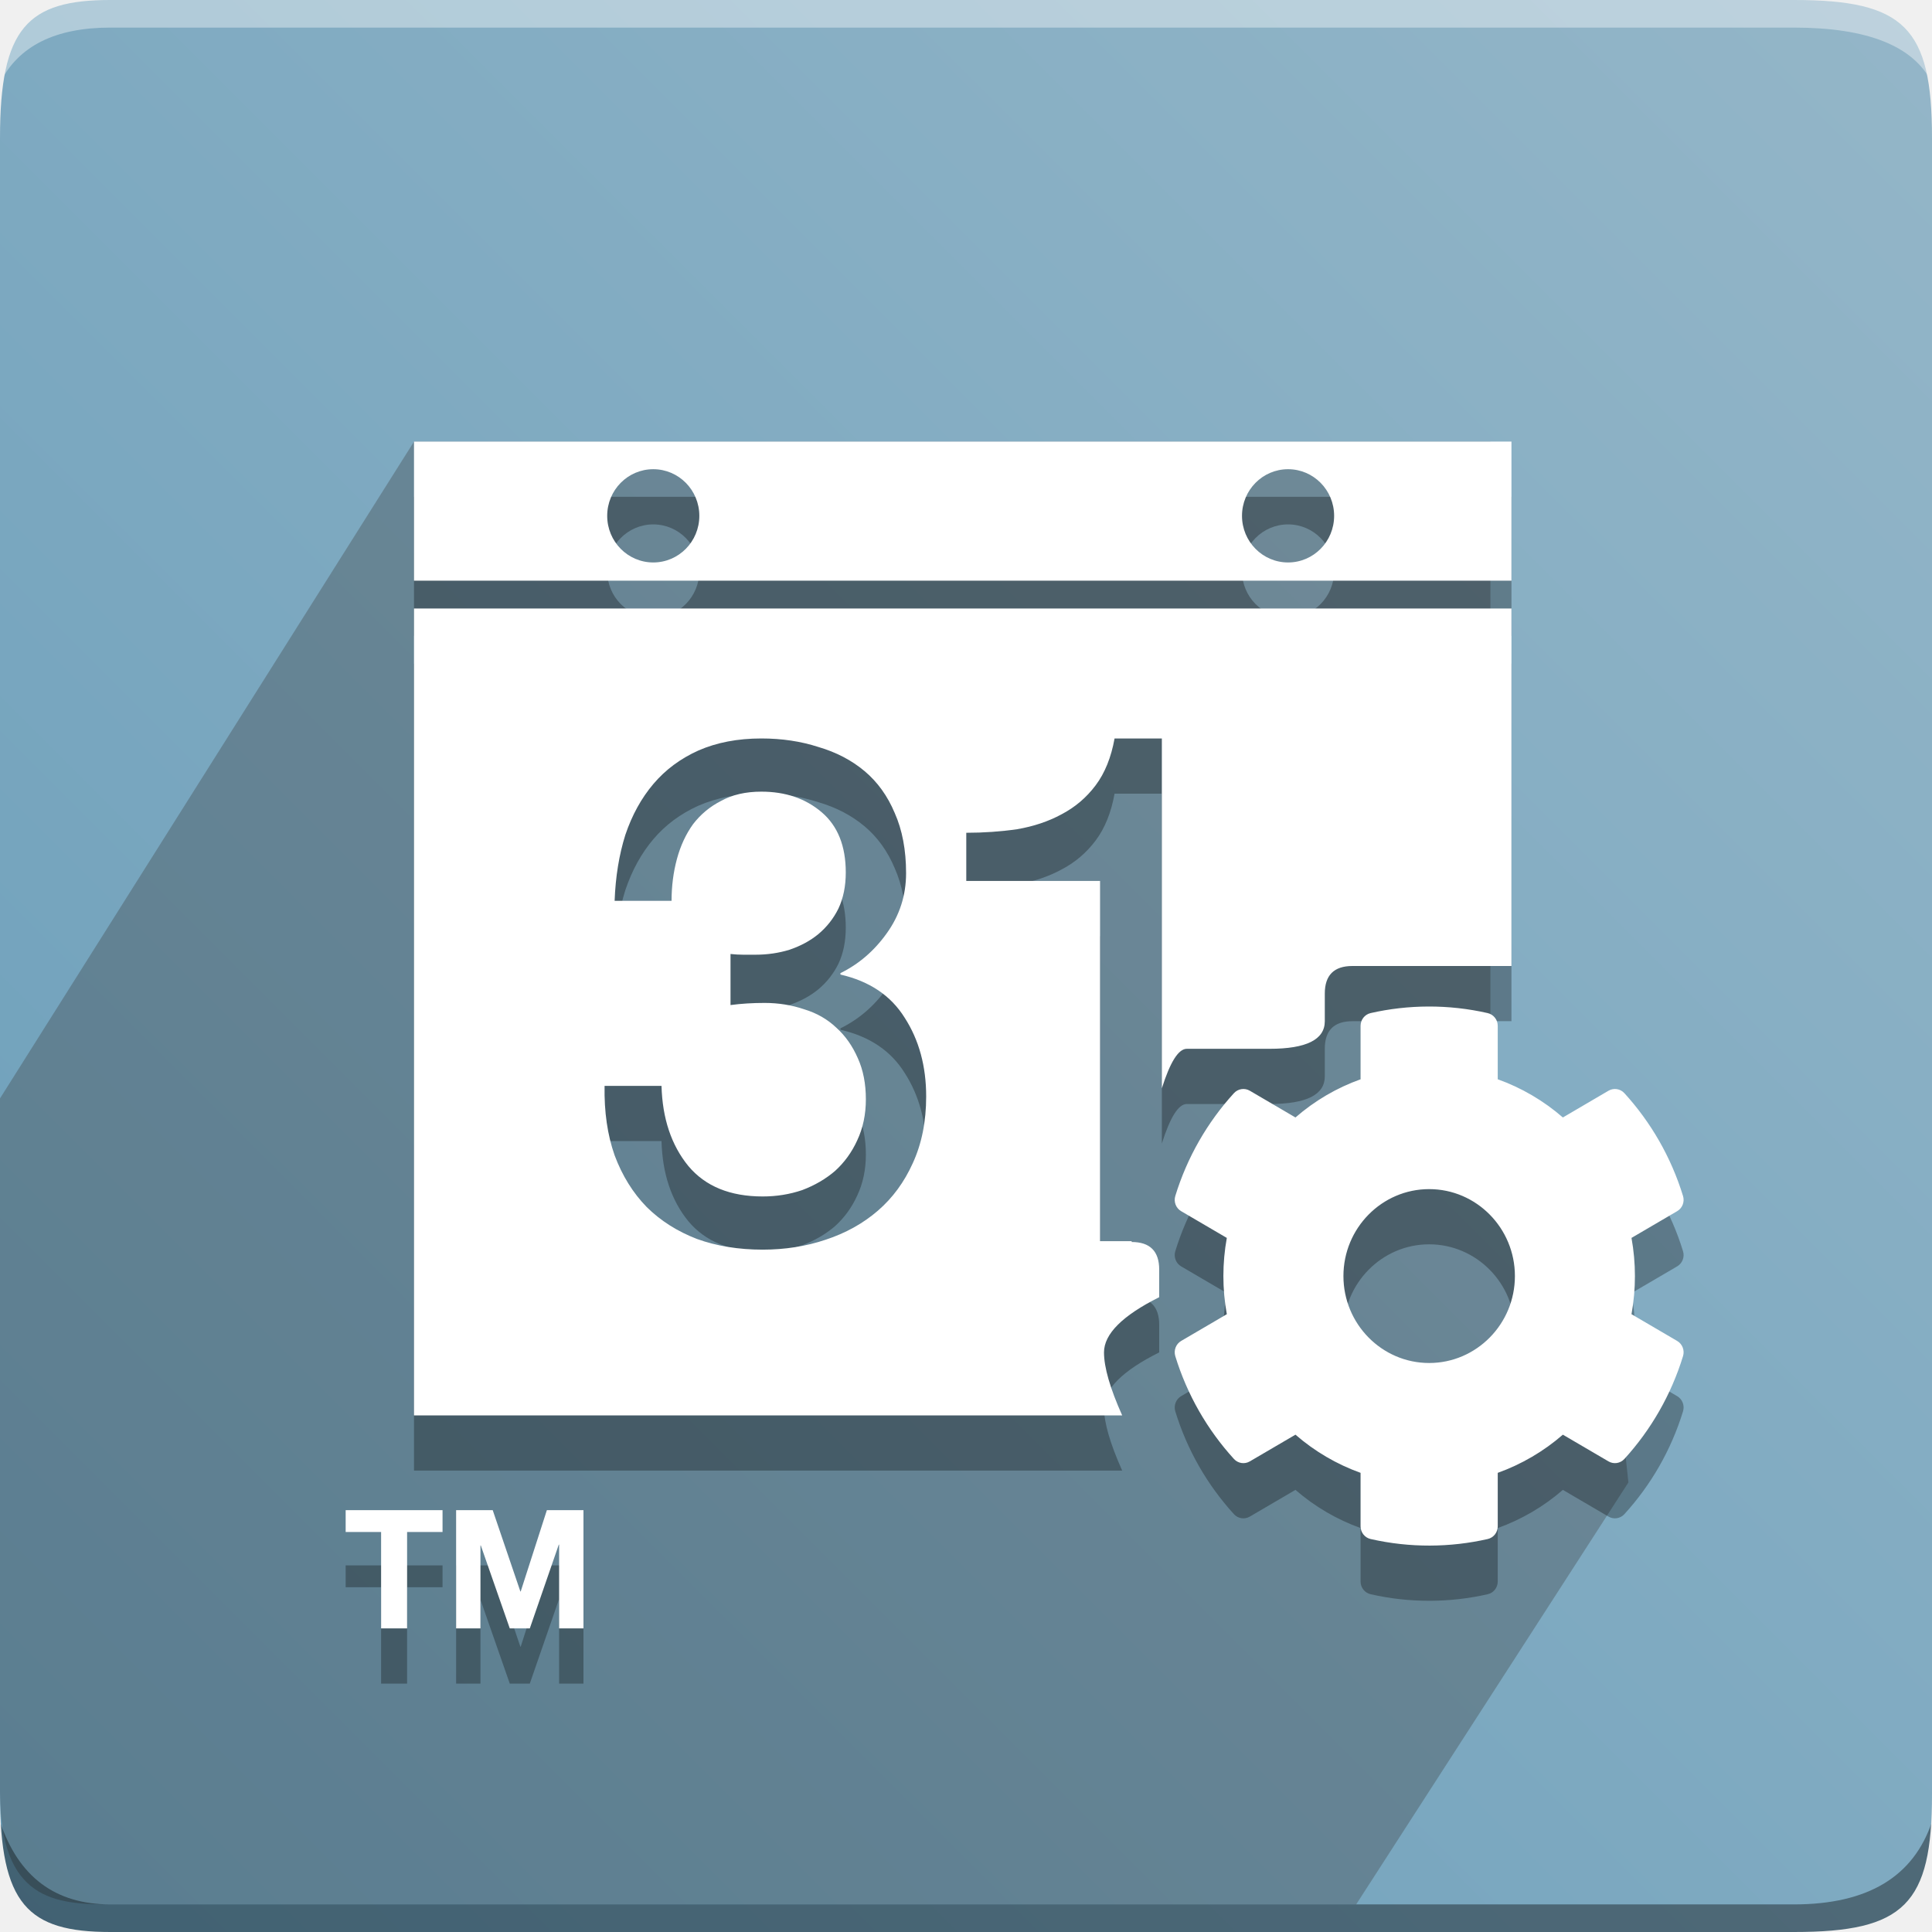
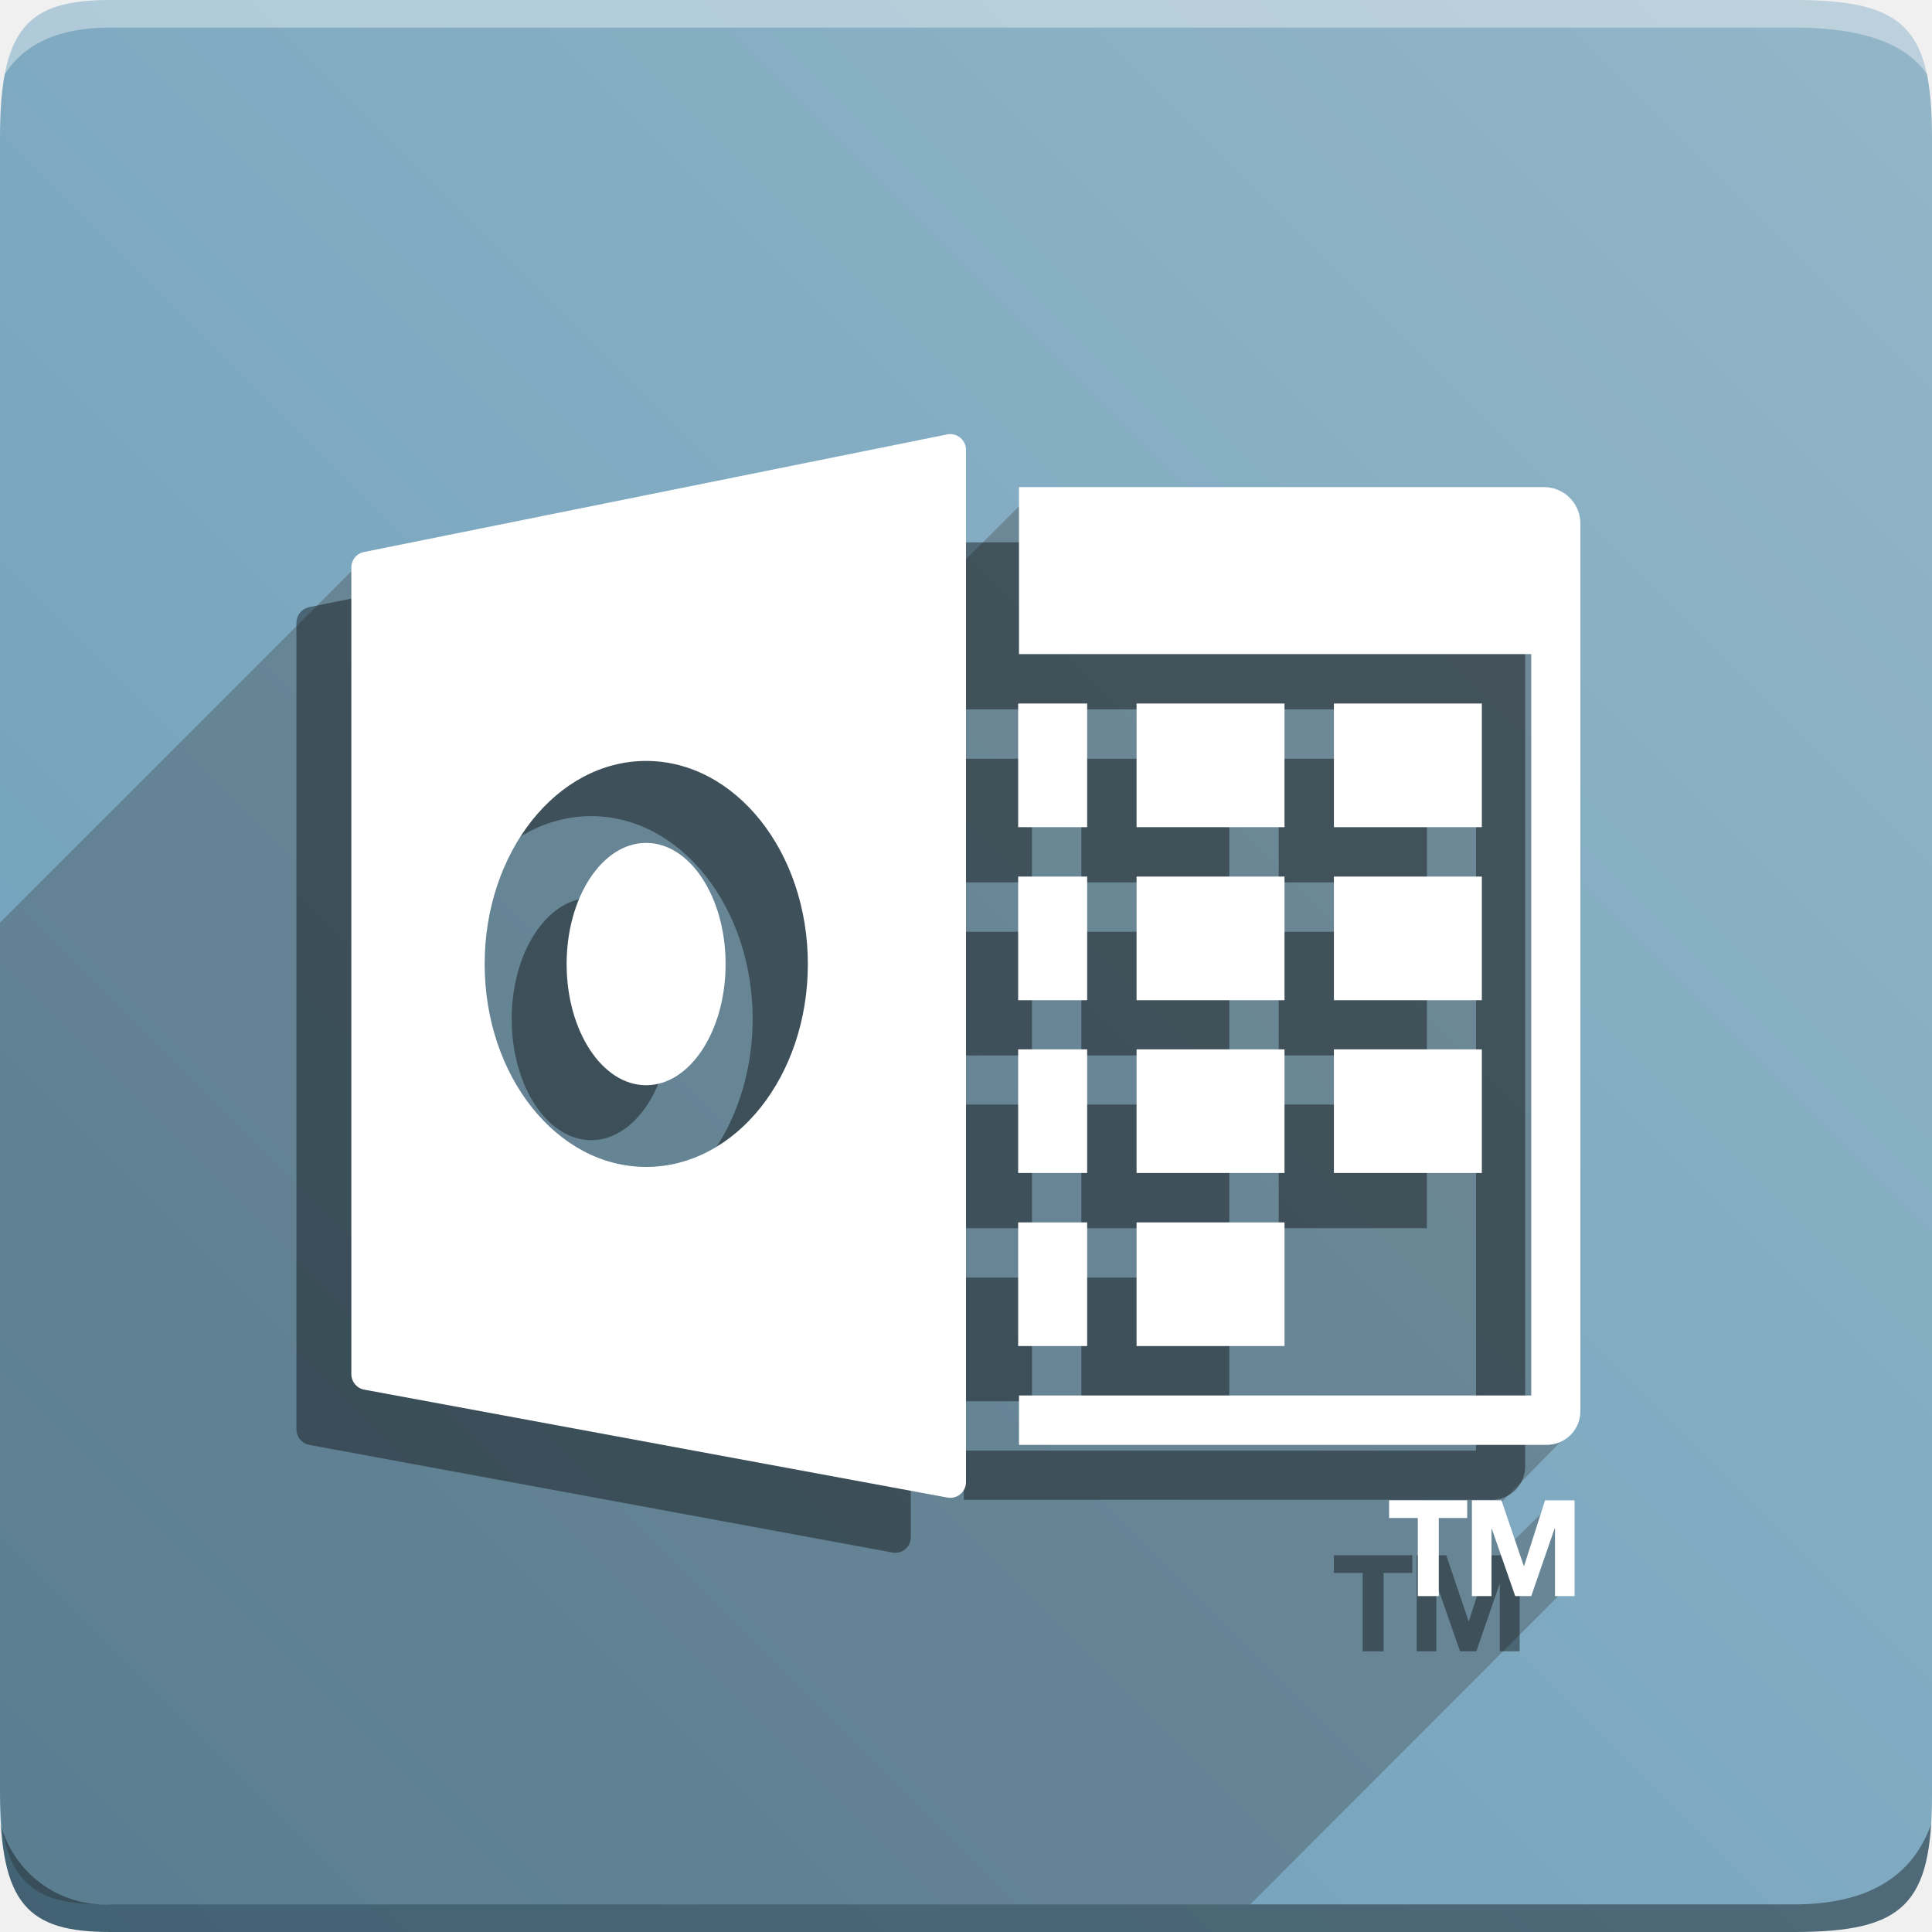
- <svg xmlns="http://www.w3.org/2000/svg" xmlns:xlink="http://www.w3.org/1999/xlink" width="70" height="70" viewBox="0 0 70 70">
+ <svg xmlns="http://www.w3.org/2000/svg" id="Layer_1" data-name="Layer 1" viewBox="0 0 70 70">
  <defs>
-     <path id="icon-a" d="M4,5.35309892e-14 C36.416,9.87060235e-15 58.084,-3.97961823e-14 65,5.07020818e-14 C69,6.733808e-14 70,1 70,5 C70,43.049 70,62.424 70,65 C70,69 69,70 65,70 C61,70 9,70 4,70 C1,70 7.10542736e-15,69 7.10542736e-15,65 C7.25721566e-15,62.468 3.83358709e-14,41.801 3.60818146e-14,5 C-1.13686838e-13,1 1,5.75716207e-14 4,5.35309892e-14 Z" />
-     <linearGradient id="icon-c" x1="100%" x2="0%" y1="0%" y2="100%">
-       <stop offset="0%" stop-color="#94B6C8" />
-       <stop offset="100%" stop-color="#6A9EBA" />
+     <mask id="mask" x="0" y="0" width="70" height="70" maskUnits="userSpaceOnUse">
+       <g id="mask-2" data-name="mask">
+         <g id="b">
+           <path id="a" d="M4,0H65c4,0,5,1,5,5V65c0,4-1,5-5,5H4c-3,0-4-1-4-5V5C0,1,1,0,4,0Z" fill="#fff" fill-rule="evenodd" />
+         </g>
+       </g>
+     </mask>
+     <linearGradient id="linear-gradient" x1="-998.51" y1="-216.96" x2="-999.51" y2="-217.96" gradientTransform="matrix(70, 0, 0, -70, 69966, -15187.42)" gradientUnits="userSpaceOnUse">
+       <stop offset="0" stop-color="#94b6c8" />
+       <stop offset="1" stop-color="#6a9eba" />
    </linearGradient>
  </defs>
-   <g fill="none" fill-rule="evenodd">
-     <mask id="icon-b" fill="#fff">
-       <use xlink:href="#icon-a" />
-     </mask>
-     <g mask="url(#icon-b)">
-       <rect width="70" height="70" fill="url(#icon-c)" />
-       <path fill="#FFF" fill-opacity=".383" d="M4,1.8 L65,1.8 C67.667,1.8 69.333,1.133 70,-0.2 C70,2.467 70,3.467 70,2.8 L1.10547097e-14,2.8 C-1.65952376e-14,3.467 -2.9161925e-14,2.467 -2.66453526e-14,-0.2 C0.667,1.133 2,1.8 4,1.8 Z" transform="matrix(1 0 0 -1 0 2.8)" />
-       <path fill="#393939" d="M4,53 C2,53 -7.10542736e-15,52.854 0,48.923 L2.12440903e-16,23.797 L15,0 L54,0 L54,26.312 L57.791,26.312 L59,37.712 L49.137,53 L4,53 Z" opacity=".324" transform="translate(0 16)" />
-       <path fill="#000" fill-opacity=".383" d="M4,4 L65,4 C67.667,4 69.333,3 70,1 C70,3.667 70,5 70,5 L1.77635684e-15,5 C1.77635684e-15,5 1.77635684e-15,3.667 1.77635684e-15,1 C0.667,3 2,4 4,4 Z" transform="translate(0 65)" />
-       <path fill="#000" fill-rule="nonzero" d="M42.096,41.432 L42.096,28.756 L40.383,28.756 C40.26,29.441 40.032,30.006 39.699,30.451 C39.365,30.897 38.952,31.248 38.46,31.505 C37.986,31.762 37.451,31.941 36.854,32.044 C36.257,32.13 35.642,32.173 35.01,32.173 L35.01,33.919 L39.857,33.919 L39.857,46.969 L41.004,46.969 C41.003,46.979 41.001,46.99 41,47 C41.667,47 42,47.333 42,48 C42,48.667 42,49 42,49 C40.667,49.667 40,50.333 40,51 C40,51.541 40.22,52.302 40.659,53.283 L15,53.283 L15,24.048 L54.763,24.048 L54.763,37 C51.588,37 49.667,37 49,37 C48.333,37 48,37.333 48,38 C48,38 48,38.333 48,39 C48,39.667 47.333,40 46,40 C44.667,40 43.667,40 43,40 C42.699,40 42.397,40.477 42.096,41.432 Z M54.763,23.04 L15,23.04 L15,18 L54.763,18 L54.763,23.04 Z M59.112,49.616 L60.767,50.585 C60.956,50.696 61.044,50.924 60.979,51.136 C60.549,52.539 59.815,53.807 58.855,54.86 C58.707,55.023 58.468,55.06 58.279,54.949 L56.626,53.981 C55.93,54.585 55.13,55.054 54.266,55.364 L54.266,57.301 C54.266,57.522 54.115,57.714 53.902,57.762 C52.545,58.071 51.087,58.087 49.661,57.762 C49.448,57.714 49.296,57.522 49.296,57.301 L49.296,55.364 C48.432,55.054 47.632,54.585 46.937,53.981 L45.283,54.949 C45.094,55.06 44.855,55.023 44.707,54.86 C43.747,53.807 43.013,52.539 42.583,51.136 C42.519,50.924 42.606,50.696 42.795,50.585 L44.45,49.616 C44.284,48.703 44.284,47.766 44.45,46.852 L42.795,45.883 C42.606,45.773 42.519,45.544 42.583,45.333 C43.013,43.929 43.747,42.661 44.707,41.608 C44.855,41.446 45.094,41.409 45.283,41.519 L46.937,42.488 C47.632,41.883 48.432,41.414 49.296,41.105 L49.296,39.168 C49.296,38.947 49.447,38.755 49.66,38.706 C51.017,38.397 52.475,38.381 53.901,38.706 C54.114,38.755 54.266,38.946 54.266,39.168 L54.266,41.104 C55.13,41.414 55.93,41.883 56.626,42.488 L58.279,41.519 C58.468,41.409 58.707,41.446 58.855,41.608 C59.815,42.661 60.549,43.929 60.979,45.333 C61.044,45.544 60.956,45.773 60.767,45.883 L59.112,46.852 C59.278,47.766 59.278,48.703 59.112,49.616 Z M54.888,48.234 C54.888,46.497 53.494,45.084 51.781,45.084 C50.068,45.084 48.675,46.497 48.675,48.234 C48.675,49.971 50.068,51.384 51.781,51.384 C53.494,51.384 54.888,49.971 54.888,48.234 Z M25.338,20.69 C25.338,19.756 24.591,19 23.669,19 C22.747,19 22,19.756 22,20.69 C22,21.623 22.747,22.379 23.669,22.379 C24.591,22.379 25.338,21.623 25.338,20.69 Z M48.338,20.69 C48.338,19.756 47.591,19 46.669,19 C45.747,19 45,19.756 45,20.69 C45,21.623 45.747,22.379 46.669,22.379 C47.591,22.379 48.338,21.623 48.338,20.69 Z M26.468,38.415 C26.857,38.363 27.27,38.338 27.707,38.338 C28.208,38.338 28.686,38.415 29.139,38.569 C29.592,38.706 29.98,38.928 30.304,39.237 C30.628,39.528 30.887,39.896 31.081,40.341 C31.275,40.769 31.372,41.266 31.372,41.831 C31.372,42.379 31.267,42.876 31.057,43.321 C30.862,43.749 30.595,44.117 30.256,44.425 C29.916,44.717 29.519,44.948 29.066,45.119 C28.613,45.273 28.135,45.35 27.634,45.35 C26.452,45.35 25.554,44.982 24.939,44.246 C24.324,43.492 24,42.525 23.968,41.343 L21.905,41.343 C21.888,42.285 22.01,43.124 22.269,43.86 C22.544,44.597 22.932,45.222 23.434,45.736 C23.936,46.232 24.543,46.617 25.255,46.891 C25.967,47.148 26.76,47.277 27.634,47.277 C28.443,47.277 29.204,47.157 29.916,46.917 C30.644,46.677 31.275,46.326 31.809,45.864 C32.343,45.402 32.764,44.828 33.072,44.143 C33.395,43.441 33.557,42.636 33.557,41.728 C33.557,40.632 33.298,39.682 32.78,38.877 C32.279,38.072 31.502,37.55 30.45,37.31 L30.45,37.259 C31.113,36.933 31.672,36.454 32.125,35.82 C32.594,35.169 32.829,34.442 32.829,33.637 C32.829,32.798 32.691,32.07 32.416,31.453 C32.157,30.837 31.793,30.332 31.324,29.938 C30.854,29.544 30.296,29.253 29.649,29.064 C29.017,28.859 28.33,28.756 27.585,28.756 C26.727,28.756 25.967,28.902 25.303,29.193 C24.656,29.484 24.114,29.886 23.677,30.4 C23.24,30.914 22.9,31.53 22.657,32.25 C22.431,32.969 22.301,33.765 22.269,34.639 L24.332,34.639 C24.332,34.108 24.397,33.602 24.526,33.123 C24.656,32.643 24.85,32.224 25.109,31.864 C25.384,31.505 25.724,31.222 26.129,31.017 C26.533,30.794 27.019,30.683 27.585,30.683 C28.459,30.683 29.187,30.931 29.77,31.428 C30.353,31.924 30.644,32.652 30.644,33.611 C30.644,34.108 30.555,34.544 30.377,34.921 C30.199,35.281 29.956,35.589 29.649,35.846 C29.357,36.086 29.009,36.274 28.605,36.411 C28.216,36.531 27.804,36.591 27.367,36.591 C27.221,36.591 27.075,36.591 26.93,36.591 C26.784,36.591 26.63,36.582 26.468,36.565 L26.468,38.415 Z M13.808,57.508 L12.524,57.508 L12.524,56.716 L16.034,56.716 L16.034,57.508 L14.75,57.508 L14.75,61 L13.808,61 L13.808,57.508 Z M16.526,56.716 L17.852,56.716 L18.854,59.662 L18.866,59.662 L19.814,56.716 L21.14,56.716 L21.14,61 L20.258,61 L20.258,57.964 L20.246,57.964 L19.196,61 L18.47,61 L17.42,57.994 L17.408,57.994 L17.408,61 L16.526,61 L16.526,56.716 Z" opacity=".3" />
-       <path fill="#FFF" fill-rule="nonzero" d="M42.096,39.432 L42.096,26.756 L40.383,26.756 C40.26,27.441 40.032,28.006 39.699,28.451 C39.365,28.897 38.952,29.248 38.46,29.505 C37.986,29.762 37.451,29.941 36.854,30.044 C36.257,30.13 35.642,30.173 35.01,30.173 L35.01,31.919 L39.857,31.919 L39.857,44.969 L41.004,44.969 C41.003,44.979 41.001,44.99 41,45 C41.667,45 42,45.333 42,46 C42,46.667 42,47 42,47 C40.667,47.667 40,48.333 40,49 C40,49.541 40.22,50.302 40.659,51.283 L15,51.283 L15,22.048 L54.763,22.048 L54.763,35 C51.588,35 49.667,35 49,35 C48.333,35 48,35.333 48,36 C48,36 48,36.333 48,37 C48,37.667 47.333,38 46,38 C44.667,38 43.667,38 43,38 C42.699,38 42.397,38.477 42.096,39.432 Z M54.763,21.04 L15,21.04 L15,16 L54.763,16 L54.763,21.04 Z M59.112,47.616 L60.767,48.585 C60.956,48.696 61.044,48.924 60.979,49.136 C60.549,50.539 59.815,51.807 58.855,52.86 C58.707,53.023 58.468,53.06 58.279,52.949 L56.626,51.981 C55.93,52.585 55.13,53.054 54.266,53.364 L54.266,55.301 C54.266,55.522 54.115,55.714 53.902,55.762 C52.545,56.071 51.087,56.087 49.661,55.762 C49.448,55.714 49.296,55.522 49.296,55.301 L49.296,53.364 C48.432,53.054 47.632,52.585 46.937,51.981 L45.283,52.949 C45.094,53.06 44.855,53.023 44.707,52.86 C43.747,51.807 43.013,50.539 42.583,49.136 C42.519,48.924 42.606,48.696 42.795,48.585 L44.45,47.616 C44.284,46.703 44.284,45.766 44.45,44.852 L42.795,43.883 C42.606,43.773 42.519,43.544 42.583,43.333 C43.013,41.929 43.747,40.661 44.707,39.608 C44.855,39.446 45.094,39.409 45.283,39.519 L46.937,40.488 C47.632,39.883 48.432,39.414 49.296,39.105 L49.296,37.168 C49.296,36.947 49.447,36.755 49.66,36.706 C51.017,36.397 52.475,36.381 53.901,36.706 C54.114,36.755 54.266,36.946 54.266,37.168 L54.266,39.104 C55.13,39.414 55.93,39.883 56.626,40.488 L58.279,39.519 C58.468,39.409 58.707,39.446 58.855,39.608 C59.815,40.661 60.549,41.929 60.979,43.333 C61.044,43.544 60.956,43.773 60.767,43.883 L59.112,44.852 C59.278,45.766 59.278,46.703 59.112,47.616 Z M54.888,46.234 C54.888,44.497 53.494,43.084 51.781,43.084 C50.068,43.084 48.675,44.497 48.675,46.234 C48.675,47.971 50.068,49.384 51.781,49.384 C53.494,49.384 54.888,47.971 54.888,46.234 Z M25.338,18.69 C25.338,17.756 24.591,17 23.669,17 C22.747,17 22,17.756 22,18.69 C22,19.623 22.747,20.379 23.669,20.379 C24.591,20.379 25.338,19.623 25.338,18.69 Z M48.338,18.69 C48.338,17.756 47.591,17 46.669,17 C45.747,17 45,17.756 45,18.69 C45,19.623 45.747,20.379 46.669,20.379 C47.591,20.379 48.338,19.623 48.338,18.69 Z M26.468,36.415 C26.857,36.363 27.27,36.338 27.707,36.338 C28.208,36.338 28.686,36.415 29.139,36.569 C29.592,36.706 29.98,36.928 30.304,37.237 C30.628,37.528 30.887,37.896 31.081,38.341 C31.275,38.769 31.372,39.266 31.372,39.831 C31.372,40.379 31.267,40.876 31.057,41.321 C30.862,41.749 30.595,42.117 30.256,42.425 C29.916,42.717 29.519,42.948 29.066,43.119 C28.613,43.273 28.135,43.35 27.634,43.35 C26.452,43.35 25.554,42.982 24.939,42.246 C24.324,41.492 24,40.525 23.968,39.343 L21.905,39.343 C21.888,40.285 22.01,41.124 22.269,41.86 C22.544,42.597 22.932,43.222 23.434,43.736 C23.936,44.232 24.543,44.617 25.255,44.891 C25.967,45.148 26.76,45.277 27.634,45.277 C28.443,45.277 29.204,45.157 29.916,44.917 C30.644,44.677 31.275,44.326 31.809,43.864 C32.343,43.402 32.764,42.828 33.072,42.143 C33.395,41.441 33.557,40.636 33.557,39.728 C33.557,38.632 33.298,37.682 32.78,36.877 C32.279,36.072 31.502,35.55 30.45,35.31 L30.45,35.259 C31.113,34.933 31.672,34.454 32.125,33.82 C32.594,33.169 32.829,32.442 32.829,31.637 C32.829,30.798 32.691,30.07 32.416,29.453 C32.157,28.837 31.793,28.332 31.324,27.938 C30.854,27.544 30.296,27.253 29.649,27.064 C29.017,26.859 28.33,26.756 27.585,26.756 C26.727,26.756 25.967,26.902 25.303,27.193 C24.656,27.484 24.114,27.886 23.677,28.4 C23.24,28.914 22.9,29.53 22.657,30.25 C22.431,30.969 22.301,31.765 22.269,32.639 L24.332,32.639 C24.332,32.108 24.397,31.602 24.526,31.123 C24.656,30.643 24.85,30.224 25.109,29.864 C25.384,29.505 25.724,29.222 26.129,29.017 C26.533,28.794 27.019,28.683 27.585,28.683 C28.459,28.683 29.187,28.931 29.77,29.428 C30.353,29.924 30.644,30.652 30.644,31.611 C30.644,32.108 30.555,32.544 30.377,32.921 C30.199,33.281 29.956,33.589 29.649,33.846 C29.357,34.086 29.009,34.274 28.605,34.411 C28.216,34.531 27.804,34.591 27.367,34.591 C27.221,34.591 27.075,34.591 26.93,34.591 C26.784,34.591 26.63,34.582 26.468,34.565 L26.468,36.415 Z M13.808,55.508 L12.524,55.508 L12.524,54.716 L16.034,54.716 L16.034,55.508 L14.75,55.508 L14.75,59 L13.808,59 L13.808,55.508 Z M16.526,54.716 L17.852,54.716 L18.854,57.662 L18.866,57.662 L19.814,54.716 L21.14,54.716 L21.14,59 L20.258,59 L20.258,55.964 L20.246,55.964 L19.196,59 L18.47,59 L17.42,55.994 L17.408,55.994 L17.408,59 L16.526,59 L16.526,54.716 Z" />
+   <g mask="url(#mask)">
+     <g>
+       <path d="M0,0H70V70H0Z" fill-rule="evenodd" fill="url(#linear-gradient)" />
+       <path d="M4,1H65c2.67,0,4.33.67,5,2V0H0V3C.67,1.67,2,1,4,1Z" fill="#fff" fill-opacity="0.38" fill-rule="evenodd" />
+       <path d="M45.3,69H4c-2,0-4-.14-4-4V33.43l13-13,21.72.11,2.69-2.68L57.05,23l-.28,29L54.33,54.5l.5,1.33,1.34-1.31.88-.16-.37,3.25Z" fill="#393939" fill-rule="evenodd" opacity="0.32" style="isolation: isolate" />
+       <path d="M4,69H65c2.67,0,4.33-1,5-3v4H0V66A3.92,3.92,0,0,0,4,69Z" fill-opacity="0.38" fill-rule="evenodd" />
+       <g>
+         <g opacity="0.4">
+           <g>
+             <g>
+               <ellipse cx="21.42" cy="36.92" rx="2.88" ry="4.39" />
+               <path d="M10.74,22.56V51.79a.57.57,0,0,0,.46.56l21.13,3.9a.56.56,0,0,0,.67-.56V18.3a.57.57,0,0,0-.68-.56L11.19,22A.58.58,0,0,0,10.74,22.56ZM21.42,44.28c-3.23,0-5.85-3.29-5.85-7.36s2.62-7.35,5.85-7.35,5.85,3.29,5.85,7.35S24.65,44.28,21.42,44.28Z" />
+             </g>
+             <g>
+               <polygon points="36.56 46.29 35.73 46.29 34.89 46.29 34.89 50.77 35.73 50.77 36.56 50.77 37.39 50.77 37.39 46.29 36.56 46.29" />
+               <path d="M54,19.65H34.92V25.7H53.48V52.56H34.92v1.78H54a1.21,1.21,0,0,0,1.26-1.25V21A1.31,1.31,0,0,0,54,19.65Z" />
+               <polygon points="49.91 27.49 48.12 27.49 46.33 27.49 46.33 31.97 48.12 31.97 49.91 31.97 51.7 31.97 51.7 27.49 49.91 27.49" />
+               <polygon points="49.91 33.76 48.12 33.76 46.33 33.76 46.33 38.24 48.12 38.24 49.91 38.24 51.7 38.24 51.7 33.76 49.91 33.76" />
+               <polygon points="49.91 40.02 48.12 40.02 46.33 40.02 46.33 44.5 48.12 44.5 49.91 44.5 51.7 44.5 51.7 40.02 49.91 40.02" />
+               <polygon points="42.76 27.49 40.97 27.49 39.18 27.49 39.18 31.97 40.97 31.97 42.76 31.97 44.54 31.97 44.54 27.49 42.76 27.49" />
+               <polygon points="42.76 33.76 40.97 33.76 39.18 33.76 39.18 38.24 40.97 38.24 42.76 38.24 44.54 38.24 44.54 33.76 42.76 33.76" />
+               <polygon points="42.76 40.02 40.97 40.02 39.18 40.02 39.18 44.5 40.97 44.5 42.76 44.5 44.54 44.5 44.54 40.02 42.76 40.02" />
+               <polygon points="42.76 46.29 40.97 46.29 39.18 46.29 39.18 50.77 40.97 50.77 42.76 50.77 44.54 50.77 44.54 46.29 42.76 46.29" />
+               <polygon points="36.56 27.49 35.73 27.49 34.89 27.49 34.89 31.97 35.73 31.97 36.56 31.97 37.39 31.97 37.39 27.49 36.56 27.49" />
+               <polygon points="36.56 33.76 35.73 33.76 34.89 33.76 34.89 38.24 35.73 38.24 36.56 38.24 37.39 38.24 37.39 33.76 36.56 33.76" />
+               <polygon points="36.56 40.02 35.73 40.02 34.89 40.02 34.89 44.5 35.73 44.5 36.56 44.5 37.39 44.5 37.39 40.02 36.56 40.02" />
+             </g>
+             <polygon points="49.37 56.99 48.33 56.99 48.33 56.35 51.17 56.35 51.17 56.99 50.13 56.99 50.13 59.83 49.37 59.83 49.37 56.99 49.37 56.99" />
+             <polygon points="51.33 56.35 52.4 56.35 53.21 58.74 53.22 58.74 53.99 56.35 55.06 56.35 55.06 59.83 54.34 59.83 54.34 57.37 54.34 57.37 53.49 59.83 52.9 59.83 52.05 57.39 52.04 57.39 52.04 59.83 51.33 59.83 51.33 56.35" />
+           </g>
+         </g>
+         <g>
+           <g>
+             <ellipse cx="23.41" cy="34.93" rx="2.88" ry="4.39" fill="#fff" />
+             <path d="M12.73,20.57V49.79a.57.57,0,0,0,.47.56l21.13,3.91a.57.57,0,0,0,.67-.57V16.31a.57.57,0,0,0-.68-.57L13.19,20A.57.57,0,0,0,12.73,20.57ZM23.41,42.28c-3.23,0-5.85-3.29-5.85-7.35s2.62-7.36,5.85-7.36,5.86,3.29,5.86,7.36S26.65,42.28,23.41,42.28Z" fill="#fff" />
+           </g>
+           <g>
+             <polygon points="38.56 44.29 37.72 44.29 36.89 44.29 36.89 48.77 37.72 48.77 38.56 48.77 39.39 48.77 39.39 44.29 38.56 44.29" fill="#fff" />
+             <path d="M56,17.65H36.92V23.7H55.48V50.56H36.92v1.79H56a1.22,1.22,0,0,0,1.26-1.25V19A1.32,1.32,0,0,0,56,17.65Z" fill="#fff" />
+             <polygon points="51.9 25.49 50.12 25.49 48.33 25.49 48.33 29.97 50.12 29.97 51.9 29.97 53.69 29.97 53.69 25.49 51.9 25.49" fill="#fff" />
+             <polygon points="51.9 31.76 50.12 31.76 48.33 31.76 48.33 36.24 50.12 36.24 51.9 36.24 53.69 36.24 53.69 31.76 51.9 31.76" fill="#fff" />
+             <polygon points="51.9 38.02 50.12 38.02 48.33 38.02 48.33 42.5 50.12 42.5 51.9 42.5 53.69 42.5 53.69 38.02 51.9 38.02" fill="#fff" />
+             <polygon points="44.75 25.49 42.97 25.49 41.18 25.49 41.18 29.97 42.97 29.97 44.75 29.97 46.54 29.97 46.54 25.49 44.75 25.49" fill="#fff" />
+             <polygon points="44.75 31.76 42.97 31.76 41.18 31.76 41.18 36.24 42.97 36.24 44.75 36.24 46.54 36.24 46.54 31.76 44.75 31.76" fill="#fff" />
+             <polygon points="44.75 38.02 42.97 38.02 41.18 38.02 41.18 42.5 42.97 42.5 44.75 42.5 46.54 42.5 46.54 38.02 44.75 38.02" fill="#fff" />
+             <polygon points="44.75 44.29 42.97 44.29 41.18 44.29 41.18 48.77 42.97 48.77 44.75 48.77 46.54 48.77 46.54 44.29 44.75 44.29" fill="#fff" />
+             <polygon points="38.56 25.49 37.72 25.49 36.89 25.49 36.89 29.97 37.72 29.97 38.56 29.97 39.39 29.97 39.39 25.49 38.56 25.49" fill="#fff" />
+             <polygon points="38.56 31.76 37.72 31.76 36.89 31.76 36.89 36.24 37.72 36.24 38.56 36.24 39.39 36.24 39.39 31.76 38.56 31.76" fill="#fff" />
+             <polygon points="38.56 38.02 37.72 38.02 36.89 38.02 36.89 42.5 37.72 42.5 38.56 42.5 39.39 42.5 39.39 38.02 38.56 38.02" fill="#fff" />
+           </g>
+           <polygon points="51.37 55 50.33 55 50.33 54.36 53.16 54.36 53.16 55 52.13 55 52.13 57.83 51.37 57.83 51.37 55 51.37 55" fill="#fff" />
+           <polygon points="53.33 54.36 54.4 54.36 55.21 56.74 55.22 56.74 55.98 54.36 57.05 54.36 57.05 57.83 56.34 57.83 56.34 55.37 56.33 55.37 55.48 57.83 54.9 57.83 54.05 55.39 54.04 55.39 54.04 57.83 53.33 57.83 53.33 54.36" fill="#fff" />
+         </g>
+       </g>
    </g>
  </g>
</svg>
